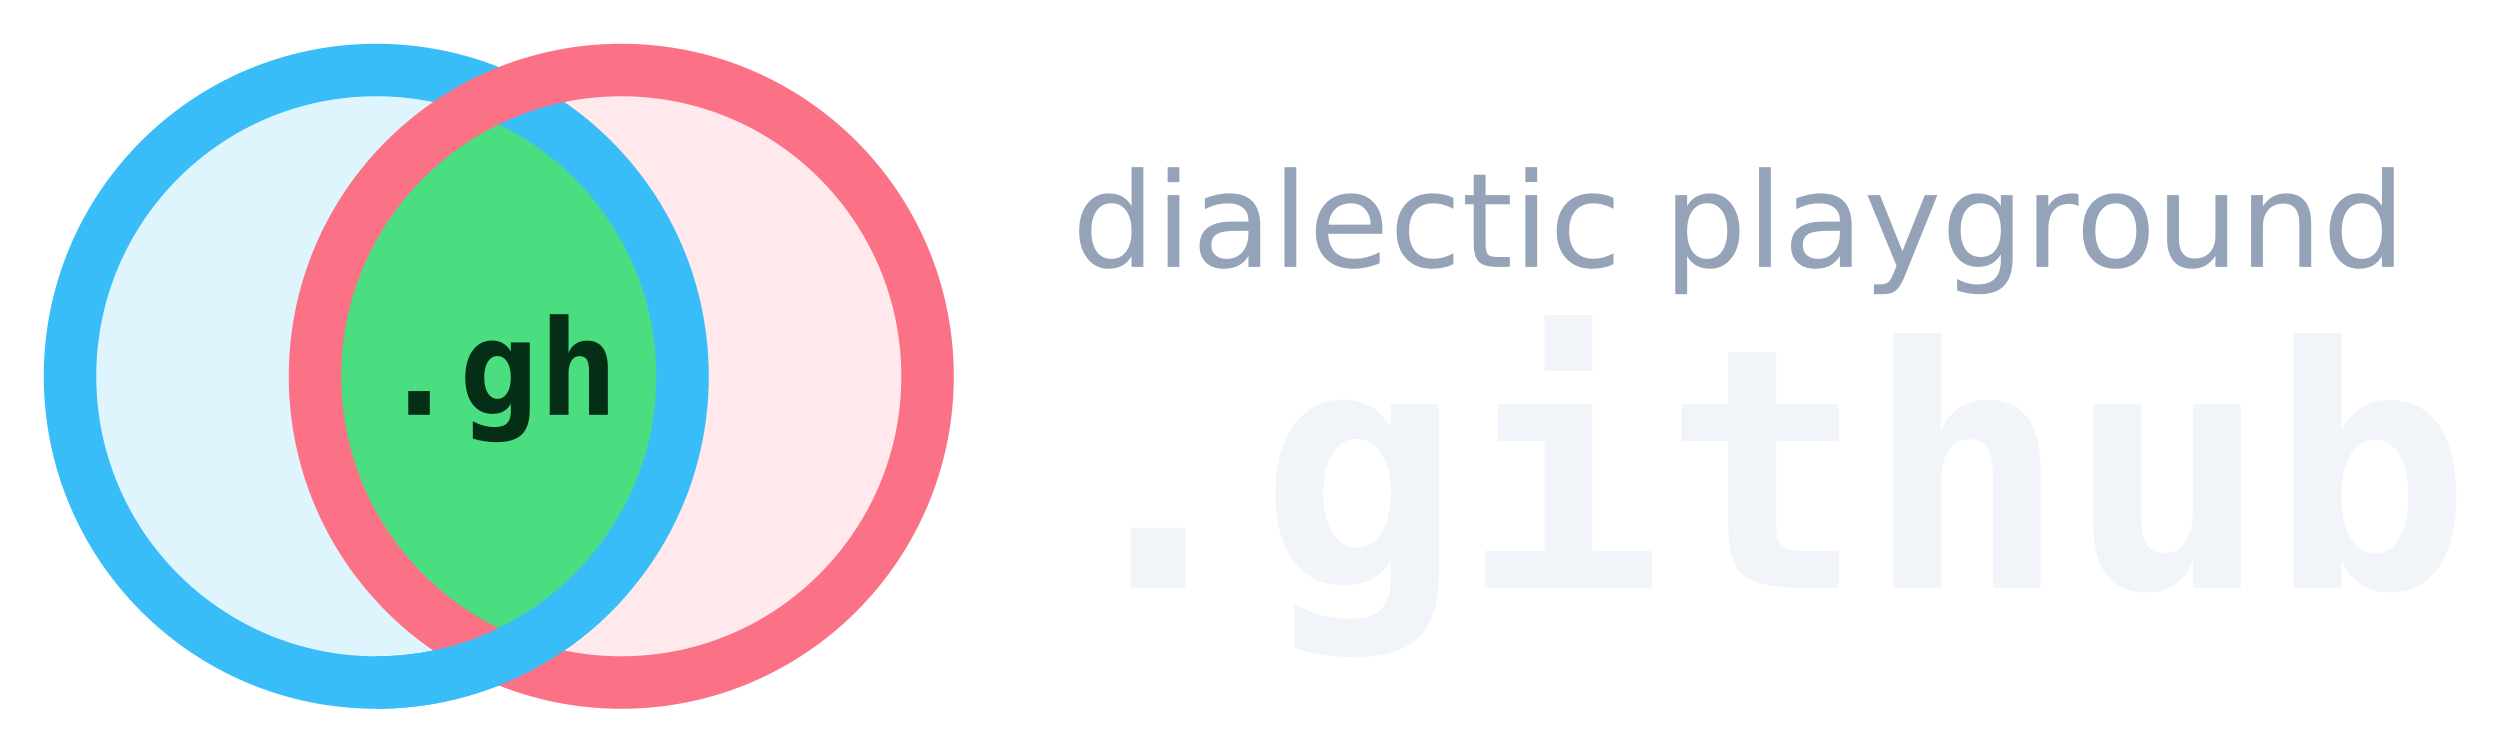
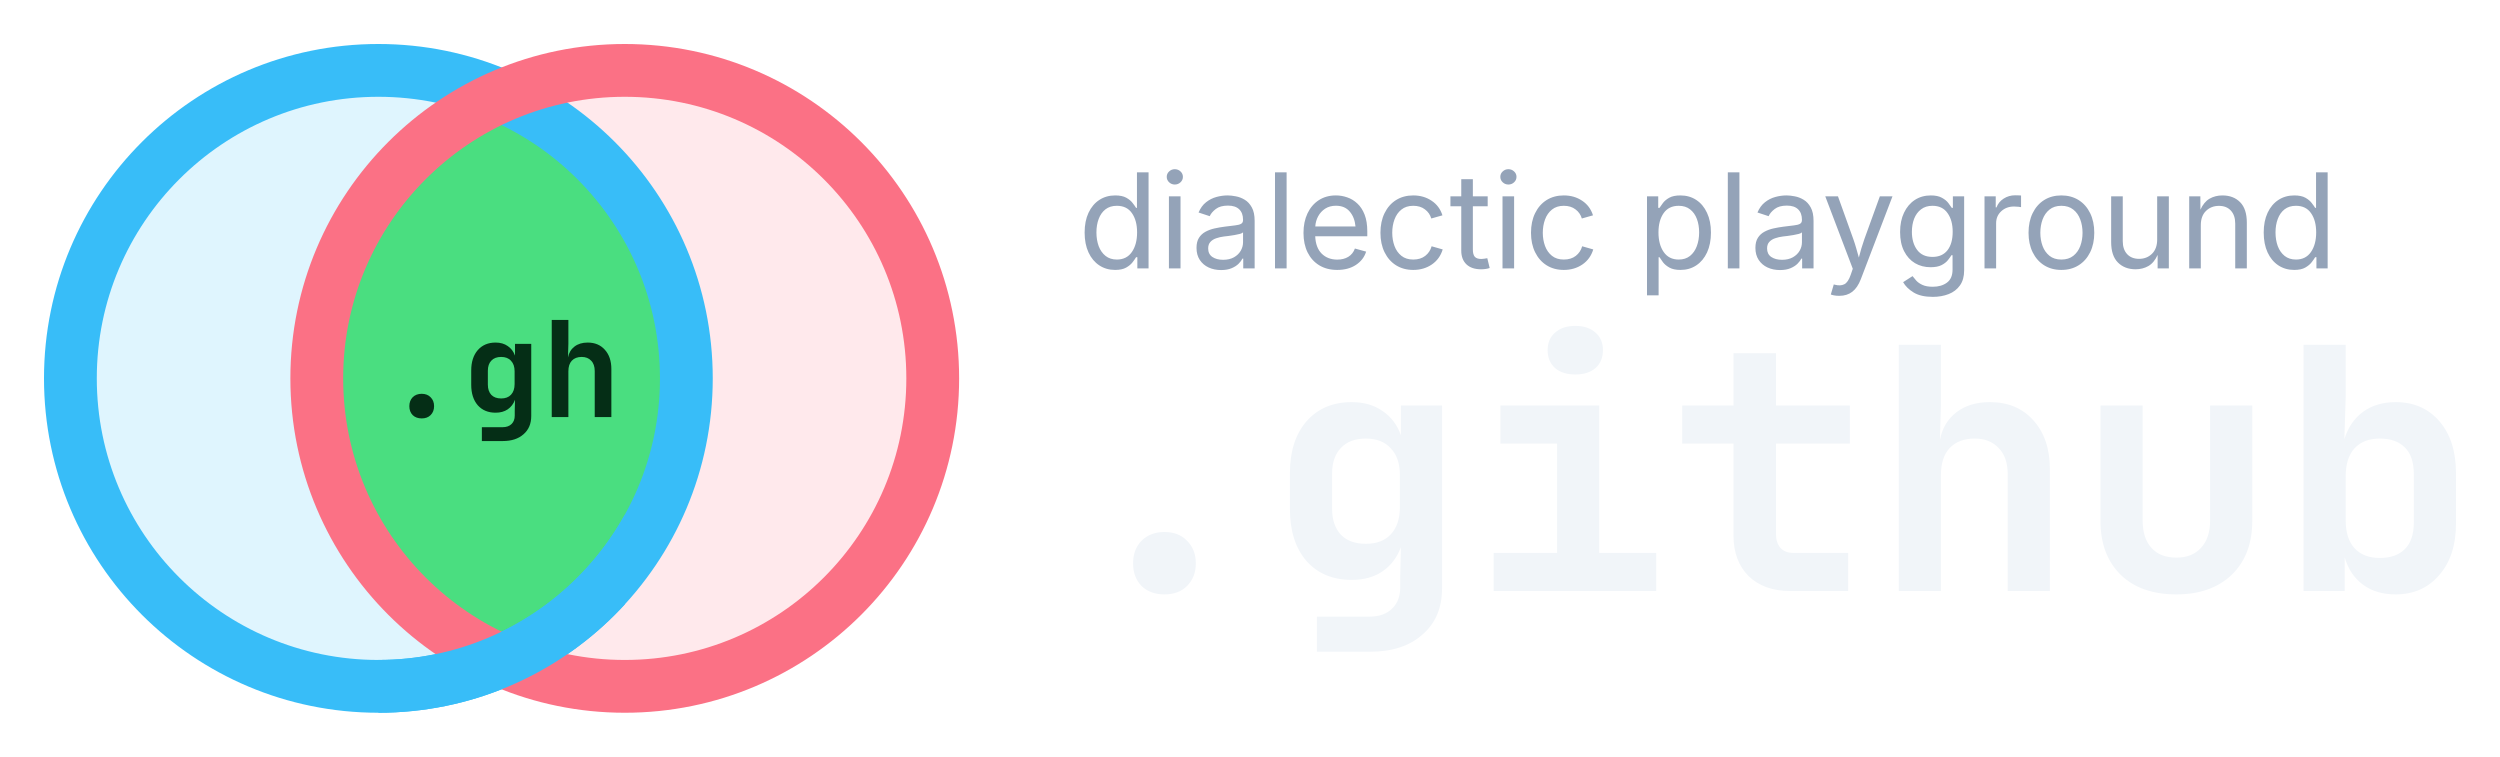
- <svg xmlns="http://www.w3.org/2000/svg" viewBox="-12 -12 685.678 206.4" width="685.678" height="206.4" role="img" aria-labelledby="dp-title" version="1.1" id="svg10">
+ <svg xmlns="http://www.w3.org/2000/svg" viewBox="-12 -12 681.868 206.4" width="681.868" height="206.4" role="img" aria-labelledby="dp-title" version="1.1" id="svg10">
  <defs id="defs10" />
  <style id="style1">
    .dp-ink { fill: #0F172A; }
    .dp-muted { fill: #475569; }
    @media (prefers-color-scheme: dark) {
      .dp-ink { fill: #F1F5F9; }
      .dp-muted { fill: #94A3B8; }
    }
    .dp-ink { fill: #F1F5F9; } .dp-muted { fill: #94A3B8; }
  </style>
  <g transform="matrix(0.6,0,0,0.6,-28.8,-62.4)" id="g9">
    <g class="dp-mark" id="g8">
      <defs id="defs1">
        <clipPath id="dp-thesis">
          <circle cx="200" cy="256" r="140" id="circle1" />
        </clipPath>
        <clipPath id="dp-lower-crossing">
          <rect x="200" y="256" width="112" height="200" id="rect1" />
        </clipPath>
      </defs>
      <circle cx="200" cy="256" r="140" fill="#38bdf8" fill-opacity="0.16" id="circle2" />
      <circle cx="312" cy="256" r="140" fill="#fb7185" fill-opacity="0.16" id="circle3" />
      <circle cx="312" cy="256" r="140" fill="#4ade80" clip-path="url(#dp-thesis)" id="circle4" />
      <circle cx="200" cy="256" r="140" fill="none" stroke="#38bdf8" stroke-width="24" id="circle5" />
      <circle cx="312" cy="256" r="140" fill="none" stroke="#fb7185" stroke-width="24" id="circle6" />
      <circle cx="200" cy="256" r="140" fill="none" stroke="#38bdf8" stroke-width="24" clip-path="url(#dp-lower-crossing)" id="circle7" />
      <g class="dp-glyph" transform="matrix(1.1,0,0,1.1,256,256)" id="g7">
-         <path d="m -37.611,6.144 h 8.943 V 16 h -8.943 z M 5.009,0.478 q 0,-4.028 -1.531,-6.445 -1.531,-2.444 -4.028,-2.444 -2.471,0 -4.001,2.417 -1.504,2.417 -1.504,6.472 0,4.082 1.504,6.499 1.531,2.417 4.001,2.417 2.498,0 4.028,-2.417 Q 5.009,4.533 5.009,0.478 Z M 12.877,13.744 q 0,7.224 -3.276,10.42 -3.25,3.223 -10.581,3.223 -2.471,0 -4.888,-0.376 -2.417,-0.349 -4.915,-1.101 v -7.224 q 2.229,1.235 4.539,1.826 2.31,0.591 4.753,0.591 3.33,0 4.915,-1.584 1.584,-1.558 1.584,-4.888 v -3.25 q -1.155,2.148 -3.062,3.196 -1.907,1.047 -4.646,1.047 -5.156,0 -8.191,-4.028 -3.035,-4.028 -3.035,-10.93 0,-7.144 3.035,-11.333 3.035,-4.189 8.137,-4.189 2.578,0 4.592,1.208 2.014,1.208 3.169,3.411 v -3.84 H 12.877 Z M 45.319,-3.524 V 16 H 37.504 V -2.315 q 0,-3.25 -0.94,-4.646 -0.913,-1.396 -3.008,-1.396 -2.148,0 -3.357,1.907 -1.208,1.88 -1.208,5.237 V 16 h -7.815 v -41.787 h 7.815 v 16.221 q 0.833,-2.498 2.847,-3.867 2.014,-1.37 4.861,-1.37 4.27,0 6.445,2.847 2.175,2.82 2.175,8.433 z" id="text7" style="font-weight:700;font-size:55px;font-family:'JetBrains Mono', 'DejaVu Sans Mono', Menlo, Consolas, monospace;text-anchor:middle;fill:#052e16" aria-label=".gh" />
+         <path d="m -33,16.55 q -2.31,0 -3.74,-1.375 -1.375,-1.43 -1.375,-3.685 0,-2.255 1.375,-3.685 1.43,-1.43 3.74,-1.43 2.31,0 3.685,1.43 1.43,1.43 1.43,3.685 0,2.255 -1.43,3.685 -1.375,1.375 -3.685,1.375 z m 24.86,9.35 v -5.72 h 8.525 q 2.42,0 3.74,-1.32 1.32,-1.265 1.32,-3.465 V 13.58 l 0.11,-4.73 q -0.935,2.53 -3.025,3.96 -2.035,1.375 -5.005,1.375 -4.62,0 -7.37,-3.08 Q -12.54,7.97 -12.54,2.635 V -3.25 q 0,-5.28 2.695,-8.415 2.75,-3.135 7.37,-3.135 2.97,0 5.005,1.43 2.09,1.375 3.025,3.96 v -4.84 h 6.71 v 29.81 q 0,4.785 -3.19,7.535 -3.135,2.805 -8.58,2.805 z M -0.165,8.3 q 2.64,0 4.07,-1.54 1.485,-1.595 1.485,-4.4 v -5.28 q 0,-2.805 -1.485,-4.345 -1.43,-1.595 -4.07,-1.595 -2.64,0 -4.07,1.54 -1.43,1.485 -1.43,4.18 v 5.72 q 0,2.695 1.43,4.235 1.43,1.485 4.07,1.485 z M 20.735,16 v -40.15 h 6.875 v 9.9 l -0.165,5.61 q 0.55,-2.86 2.695,-4.51 2.145,-1.65 5.445,-1.65 4.455,0 7.095,2.97 2.695,2.97 2.695,7.975 V 16 h -6.875 V -3.03 q 0,-2.805 -1.485,-4.29 -1.43,-1.54 -3.905,-1.54 -2.585,0 -4.07,1.54 -1.43,1.54 -1.43,4.4 V 16 Z" id="text7" style="font-weight:700;font-size:55px;font-family:'JetBrains Mono', 'DejaVu Sans Mono', Menlo, Consolas, monospace;text-anchor:middle;fill:#052e16" aria-label=".gh" />
      </g>
    </g>
  </g>
-   <path d="M 298.348,44.501 V 33.848 h 3.234 V 61.2 h -3.234 v -2.953 q -1.02,1.758 -2.584,2.619 -1.547,0.844 -3.727,0.844 -3.568,0 -5.818,-2.848 -2.232,-2.848 -2.232,-7.488 0,-4.641 2.232,-7.488 2.25,-2.848 5.818,-2.848 2.18,0 3.727,0.861 1.564,0.844 2.584,2.602 z m -11.021,6.873 q 0,3.568 1.459,5.607 1.477,2.021 4.043,2.021 2.566,0 4.043,-2.021 1.477,-2.039 1.477,-5.607 0,-3.568 -1.477,-5.59 -1.477,-2.039 -4.043,-2.039 -2.566,0 -4.043,2.039 -1.459,2.021 -1.459,5.59 z M 308.244,41.513 h 3.234 V 61.2 h -3.234 z m 0,-7.664 h 3.234 v 4.096 h -3.234 z m 18.949,17.455 q -3.92,0 -5.432,0.896 -1.512,0.896 -1.512,3.059 0,1.723 1.125,2.742 1.143,1.002 3.094,1.002 2.689,0 4.307,-1.898 1.635,-1.916 1.635,-5.08 v -0.721 z m 6.451,-1.336 V 61.2 h -3.234 v -2.988 q -1.107,1.793 -2.76,2.654 -1.652,0.844 -4.043,0.844 -3.023,0 -4.816,-1.688 -1.775,-1.705 -1.775,-4.553 0,-3.322 2.215,-5.01 2.232,-1.688 6.645,-1.688 h 4.535 v -0.316 q 0,-2.232 -1.477,-3.445 -1.459,-1.23 -4.113,-1.23 -1.688,0 -3.287,0.404 -1.6,0.404 -3.076,1.213 v -2.988 q 1.775,-0.686 3.445,-1.02 1.67,-0.352 3.252,-0.352 4.271,0 6.381,2.215 2.109,2.215 2.109,6.715 z m 6.662,-16.119 h 3.234 V 61.2 h -3.234 z m 26.842,16.699 v 1.582 h -14.871 q 0.211,3.34 2.004,5.098 1.811,1.74 5.027,1.74 1.863,0 3.604,-0.457 1.758,-0.457 3.48,-1.371 v 3.059 q -1.74,0.738 -3.568,1.125 -1.828,0.387 -3.709,0.387 -4.711,0 -7.471,-2.742 -2.742,-2.742 -2.742,-7.418 0,-4.834 2.602,-7.664 2.619,-2.848 7.049,-2.848 3.973,0 6.275,2.566 2.32,2.549 2.32,6.943 z m -3.234,-0.949 q -0.035,-2.654 -1.494,-4.236 -1.441,-1.582 -3.832,-1.582 -2.707,0 -4.342,1.529 -1.617,1.529 -1.863,4.307 z M 386.625,42.268 v 3.023 q -1.371,-0.756 -2.76,-1.125 -1.371,-0.387 -2.777,-0.387 -3.146,0 -4.887,2.004 -1.74,1.986 -1.74,5.59 0,3.604 1.74,5.607 1.74,1.986 4.887,1.986 1.406,0 2.777,-0.369 1.389,-0.387 2.76,-1.143 v 2.988 q -1.354,0.633 -2.812,0.949 -1.441,0.316 -3.076,0.316 -4.447,0 -7.066,-2.795 -2.619,-2.795 -2.619,-7.541 0,-4.816 2.637,-7.576 2.654,-2.76 7.26,-2.76 1.494,0 2.918,0.316 1.424,0.299 2.76,0.914 z m 8.824,-6.346 V 41.513 h 6.662 v 2.514 h -6.662 v 10.688 q 0,2.408 0.65,3.094 0.668,0.686 2.689,0.686 h 3.322 V 61.2 h -3.322 q -3.744,0 -5.168,-1.389 -1.424,-1.406 -1.424,-5.098 v -10.688 h -2.373 V 41.513 h 2.373 v -5.59 z m 10.916,5.59 h 3.234 V 61.2 h -3.234 z m 0,-7.664 h 3.234 v 4.096 h -3.234 z m 24.17,8.42 v 3.023 q -1.371,-0.756 -2.76,-1.125 -1.371,-0.387 -2.777,-0.387 -3.146,0 -4.887,2.004 -1.74,1.986 -1.74,5.59 0,3.604 1.74,5.607 1.74,1.986 4.887,1.986 1.406,0 2.777,-0.369 1.389,-0.387 2.76,-1.143 v 2.988 q -1.354,0.633 -2.812,0.949 -1.441,0.316 -3.076,0.316 -4.447,0 -7.066,-2.795 -2.619,-2.795 -2.619,-7.541 0,-4.816 2.637,-7.576 2.654,-2.76 7.26,-2.76 1.494,0 2.918,0.316 1.424,0.299 2.76,0.914 z m 20.197,15.979 v 10.441 h -3.252 V 41.513 h 3.252 v 2.988 q 1.02,-1.758 2.566,-2.602 1.564,-0.861 3.727,-0.861 3.586,0 5.818,2.848 2.25,2.848 2.25,7.488 0,4.641 -2.25,7.488 -2.232,2.848 -5.818,2.848 -2.162,0 -3.727,-0.844 -1.547,-0.861 -2.566,-2.619 z m 11.004,-6.873 q 0,-3.568 -1.477,-5.59 -1.459,-2.039 -4.025,-2.039 -2.566,0 -4.043,2.039 -1.459,2.021 -1.459,5.59 0,3.568 1.459,5.607 1.477,2.021 4.043,2.021 2.566,0 4.025,-2.021 1.477,-2.039 1.477,-5.607 z m 8.719,-17.525 h 3.234 V 61.2 h -3.234 z m 18.949,17.455 q -3.92,0 -5.432,0.896 -1.512,0.896 -1.512,3.059 0,1.723 1.125,2.742 1.143,1.002 3.094,1.002 2.689,0 4.307,-1.898 1.635,-1.916 1.635,-5.08 v -0.721 z m 6.451,-1.336 V 61.2 h -3.234 v -2.988 q -1.107,1.793 -2.76,2.654 -1.652,0.844 -4.043,0.844 -3.023,0 -4.816,-1.688 -1.775,-1.705 -1.775,-4.553 0,-3.322 2.215,-5.01 2.232,-1.688 6.645,-1.688 h 4.535 v -0.316 q 0,-2.232 -1.477,-3.445 -1.459,-1.23 -4.113,-1.23 -1.688,0 -3.287,0.404 -1.6,0.404 -3.076,1.213 v -2.988 q 1.775,-0.686 3.445,-1.02 1.67,-0.352 3.252,-0.352 4.271,0 6.381,2.215 2.109,2.215 2.109,6.715 z m 14.854,13.061 q -1.371,3.516 -2.672,4.588 -1.301,1.072 -3.48,1.072 h -2.584 V 65.981 h 1.898 q 1.336,0 2.074,-0.633 0.738,-0.633 1.635,-2.988 l 0.58,-1.477 -7.963,-19.371 h 3.428 l 6.152,15.398 6.152,-15.398 h 3.428 z m 26.068,-11.9 q 0,-3.516 -1.459,-5.449 -1.441,-1.934 -4.061,-1.934 -2.602,0 -4.061,1.934 -1.441,1.934 -1.441,5.449 0,3.498 1.441,5.432 1.459,1.934 4.061,1.934 2.619,0 4.061,-1.934 1.459,-1.934 1.459,-5.432 z m 3.234,7.629 q 0,5.027 -2.232,7.471 -2.232,2.461 -6.838,2.461 -1.705,0 -3.217,-0.264 -1.512,-0.246 -2.936,-0.773 v -3.146 q 1.424,0.773 2.812,1.143 1.389,0.369 2.83,0.369 3.182,0 4.764,-1.67 1.582,-1.652 1.582,-5.01 v -1.6 q -1.002,1.74 -2.566,2.602 Q 532.646,61.2 530.467,61.2 q -3.621,0 -5.836,-2.76 -2.215,-2.76 -2.215,-7.312 0,-4.57 2.215,-7.33 2.215,-2.76 5.836,-2.76 2.18,0 3.744,0.861 1.564,0.861 2.566,2.602 V 41.513 h 3.234 z m 18.07,-14.221 q -0.545,-0.316 -1.195,-0.457 -0.633,-0.158 -1.406,-0.158 -2.742,0 -4.219,1.793 -1.459,1.775 -1.459,5.115 V 61.2 h -3.252 V 41.513 h 3.252 v 3.059 q 1.02,-1.793 2.654,-2.654 1.635,-0.879 3.973,-0.879 0.334,0 0.738,0.053 0.404,0.035 0.896,0.123 z m 10.23,-0.756 q -2.602,0 -4.113,2.039 -1.512,2.021 -1.512,5.555 0,3.533 1.494,5.572 1.512,2.021 4.131,2.021 2.584,0 4.096,-2.039 1.512,-2.039 1.512,-5.555 0,-3.498 -1.512,-5.537 -1.512,-2.057 -4.096,-2.057 z m 0,-2.742 q 4.219,0 6.627,2.742 2.408,2.742 2.408,7.594 0,4.834 -2.408,7.594 -2.408,2.742 -6.627,2.742 -4.236,0 -6.645,-2.742 -2.391,-2.76 -2.391,-7.594 0,-4.852 2.391,-7.594 2.408,-2.742 6.645,-2.742 z M 582.375,53.43 V 41.513 h 3.234 v 11.795 q 0,2.795 1.09,4.201 1.09,1.389 3.27,1.389 2.619,0 4.131,-1.67 1.529,-1.67 1.529,-4.553 V 41.513 h 3.234 V 61.2 h -3.234 v -3.023 q -1.178,1.793 -2.742,2.672 -1.547,0.861 -3.604,0.861 -3.393,0 -5.15,-2.109 -1.758,-2.109 -1.758,-6.17 z m 8.139,-12.393 z m 31.377,8.279 V 61.2 h -3.234 V 49.423 q 0,-2.795 -1.09,-4.184 -1.09,-1.389 -3.27,-1.389 -2.619,0 -4.131,1.67 -1.512,1.67 -1.512,4.553 V 61.2 h -3.252 V 41.513 h 3.252 v 3.059 q 1.16,-1.775 2.725,-2.654 1.582,-0.879 3.639,-0.879 3.393,0 5.133,2.109 1.74,2.092 1.74,6.17 z m 19.406,-4.816 V 33.848 h 3.234 V 61.2 h -3.234 v -2.953 q -1.02,1.758 -2.584,2.619 -1.547,0.844 -3.727,0.844 -3.568,0 -5.818,-2.848 -2.232,-2.848 -2.232,-7.488 0,-4.641 2.232,-7.488 2.25,-2.848 5.818,-2.848 2.18,0 3.727,0.861 1.564,0.844 2.584,2.602 z m -11.021,6.873 q 0,3.568 1.459,5.607 1.477,2.021 4.043,2.021 2.566,0 4.043,-2.021 1.477,-2.039 1.477,-5.607 0,-3.568 -1.477,-5.59 -1.477,-2.039 -4.043,-2.039 -2.566,0 -4.043,2.039 -1.459,2.021 -1.459,5.59 z" id="text9" class="dp-muted" style="font-size:36px;font-family:Inter, 'Segoe UI', 'DejaVu Sans', 'Helvetica Neue', Arial, sans-serif;fill:#94a3b8" aria-label="dialectic playground" />
-   <path d="m 298.17,132.714 h 14.959 V 149.2 h -14.959 z m 71.291,-9.479 q 0,-6.738 -2.561,-10.781 -2.561,-4.088 -6.738,-4.088 -4.133,0 -6.693,4.043 -2.516,4.043 -2.516,10.826 0,6.828 2.516,10.871 2.561,4.043 6.693,4.043 4.178,0 6.738,-4.043 2.561,-4.088 2.561,-10.871 z m 13.162,22.191 q 0,12.084 -5.48,17.43 -5.436,5.391 -17.699,5.391 -4.133,0 -8.176,-0.629 -4.043,-0.584 -8.221,-1.842 v -12.084 q 3.729,2.066 7.592,3.055 3.863,0.988 7.951,0.988 5.57,0 8.221,-2.65 2.65,-2.605 2.65,-8.176 v -5.436 q -1.932,3.594 -5.121,5.346 -3.189,1.752 -7.771,1.752 -8.625,0 -13.701,-6.738 -5.076,-6.738 -5.076,-18.283 0,-11.949 5.076,-18.957 5.076,-7.008 13.611,-7.008 4.312,0 7.682,2.021 3.369,2.021 5.301,5.705 V 98.888 h 13.162 z M 398.705,98.888 h 26.055 v 40.205 h 16.352 V 149.2 h -45.91 v -10.107 h 16.396 v -30.098 h -12.893 z m 12.893,-24.482 h 13.162 V 89.768 H 411.598 Z M 475.162,84.602 V 98.888 h 17.205 v 10.107 h -17.205 v 23.809 q 0,3.369 1.617,4.852 1.662,1.438 5.48,1.438 h 10.107 V 149.2 h -11.051 q -11.32,0 -15.318,-3.594 Q 462,141.968 462,132.175 V 108.995 H 449.152 V 98.888 H 462 V 84.602 Z m 72.504,31.939 V 149.2 h -13.072 v -30.637 q 0,-5.436 -1.572,-7.771 -1.527,-2.336 -5.031,-2.336 -3.594,0 -5.615,3.189 -2.021,3.145 -2.021,8.76 V 149.2 H 507.281 V 79.302 h 13.072 v 27.133 q 1.393,-4.178 4.762,-6.469 3.369,-2.291 8.131,-2.291 7.143,0 10.781,4.762 3.639,4.717 3.639,14.105 z m 14.465,15.094 V 98.888 h 13.162 v 30.727 q 0,5.436 1.527,7.771 1.527,2.336 5.076,2.336 3.549,0 5.525,-3.145 2.021,-3.145 2.021,-8.805 V 98.888 h 13.162 V 149.2 h -13.162 v -7.457 q -1.393,4.178 -4.762,6.469 -3.324,2.291 -8.041,2.291 -7.188,0 -10.871,-4.762 -3.639,-4.762 -3.639,-14.105 z m 86.385,-7.457 q 0,-7.277 -2.426,-11.41 -2.426,-4.133 -6.693,-4.133 -4.268,0 -6.738,4.133 -2.471,4.133 -2.471,11.41 0,7.277 2.471,11.41 2.471,4.133 6.738,4.133 4.268,0 6.693,-4.133 2.426,-4.133 2.426,-11.41 z M 630.188,106.03 q 2.426,-4.178 5.615,-6.244 3.234,-2.111 7.277,-2.111 8.939,0 13.746,6.828 4.852,6.828 4.852,19.586 0,12.578 -4.762,19.496 -4.762,6.918 -13.387,6.918 -4.537,0 -7.906,-2.201 -3.369,-2.201 -5.436,-6.559 V 149.2 H 617.07 V 79.302 h 13.117 z" id="text10" class="dp-ink" style="font-weight:700;font-size:92px;font-family:'JetBrains Mono', 'DejaVu Sans Mono', Menlo, Consolas, monospace;fill:#f1f5f9" aria-label=".github" />
+   <path d="m 292.143,61.622 q -2.443,0 -4.324,-1.248 -1.881,-1.248 -2.936,-3.533 -1.055,-2.285 -1.055,-5.414 0,-3.111 1.055,-5.379 1.072,-2.285 2.953,-3.516 1.881,-1.23 4.324,-1.23 1.916,0 3.041,0.633 1.125,0.633 1.723,1.441 0.615,0.791 0.932,1.318 h 0.246 v -9.686 h 3.164 V 61.2 h -3.059 v -3.041 h -0.352 q -0.316,0.545 -0.949,1.371 -0.615,0.809 -1.758,1.459 -1.125,0.633 -3.006,0.633 z m 0.475,-2.83 q 2.672,0 4.096,-2.057 1.424,-2.057 1.424,-5.344 0,-3.252 -1.406,-5.256 -1.389,-2.004 -4.113,-2.004 -1.863,0 -3.111,0.967 -1.23,0.967 -1.846,2.619 -0.615,1.635 -0.615,3.674 0,2.057 0.615,3.744 0.633,1.67 1.881,2.672 1.248,0.984 3.076,0.984 z M 306.82,61.2 V 41.548 h 3.164 V 61.2 Z m 1.6,-22.869 q -0.896,0 -1.547,-0.615 -0.65,-0.615 -0.65,-1.477 0,-0.879 0.65,-1.477 0.65,-0.615 1.547,-0.615 0.914,0 1.564,0.615 0.65,0.598 0.65,1.477 0,0.861 -0.65,1.477 -0.65,0.615 -1.564,0.615 z m 12.621,23.326 q -1.863,0 -3.393,-0.703 -1.512,-0.703 -2.408,-2.057 -0.896,-1.354 -0.896,-3.287 0,-1.688 0.668,-2.742 0.668,-1.055 1.775,-1.652 1.125,-0.615 2.479,-0.914 1.354,-0.299 2.725,-0.475 1.758,-0.229 2.865,-0.352 1.107,-0.123 1.635,-0.422 0.545,-0.299 0.545,-1.02 v -0.105 q 0,-1.828 -1.037,-2.83 -1.037,-1.02 -3.076,-1.02 -2.127,0 -3.322,0.932 -1.195,0.914 -1.652,1.951 l -3.041,-1.002 q 0.756,-1.793 2.039,-2.795 1.283,-1.02 2.83,-1.441 1.547,-0.422 3.059,-0.422 0.984,0 2.232,0.246 1.266,0.229 2.426,0.932 1.178,0.703 1.934,2.092 0.773,1.371 0.773,3.674 V 61.2 h -3.111 v -2.672 h -0.211 q -0.334,0.686 -1.072,1.424 -0.738,0.721 -1.916,1.213 -1.178,0.492 -2.848,0.492 z m 0.545,-2.795 q 1.758,0 2.971,-0.686 1.213,-0.686 1.846,-1.775 0.633,-1.107 0.633,-2.303 v -2.725 q -0.193,0.229 -0.844,0.422 -0.65,0.176 -1.494,0.316 -0.826,0.141 -1.617,0.246 -0.773,0.088 -1.23,0.141 -1.143,0.141 -2.145,0.492 -0.984,0.334 -1.582,1.002 -0.598,0.65 -0.598,1.775 0,1.529 1.143,2.32 1.16,0.773 2.918,0.773 z M 338.918,35.009 V 61.2 h -3.164 V 35.009 Z m 13.816,26.613 q -2.848,0 -4.922,-1.266 -2.057,-1.266 -3.182,-3.533 -1.107,-2.268 -1.107,-5.291 0,-3.023 1.09,-5.326 1.09,-2.303 3.076,-3.604 2.004,-1.301 4.676,-1.301 1.564,0 3.076,0.527 1.529,0.51 2.76,1.67 1.248,1.143 1.986,3.023 0.738,1.881 0.738,4.605 v 1.318 h -14.203 q 0.123,3.076 1.758,4.729 1.652,1.635 4.271,1.635 1.74,0 2.988,-0.756 1.266,-0.773 1.811,-2.268 l 3.059,0.844 q -0.686,2.232 -2.777,3.621 -2.074,1.371 -5.098,1.371 z m -5.994,-11.848 h 10.969 q -0.229,-2.514 -1.582,-4.078 -1.336,-1.582 -3.762,-1.582 -1.688,0 -2.918,0.791 -1.213,0.791 -1.916,2.074 -0.703,1.283 -0.791,2.795 z m 26.719,11.848 q -2.672,0 -4.693,-1.266 -2.004,-1.266 -3.129,-3.551 -1.125,-2.285 -1.125,-5.309 0,-3.076 1.125,-5.361 1.125,-2.303 3.129,-3.568 2.021,-1.266 4.693,-1.266 2.848,0 4.992,1.441 2.162,1.424 2.971,3.99 l -3.041,0.861 q -0.439,-1.512 -1.723,-2.479 -1.266,-0.984 -3.199,-0.984 -1.969,0 -3.234,1.037 -1.266,1.02 -1.881,2.689 -0.615,1.67 -0.615,3.639 0,1.934 0.615,3.604 0.615,1.652 1.881,2.672 1.266,1.02 3.234,1.02 1.986,0 3.27,-1.002 1.301,-1.02 1.74,-2.619 l 3.023,0.861 q -0.791,2.619 -2.971,4.113 -2.18,1.477 -5.062,1.477 z m 20.303,-20.074 v 2.707 h -4.043 v 11.848 q 0,1.318 0.527,1.934 0.545,0.598 1.793,0.598 0.299,0 0.756,-0.07 0.475,-0.07 0.861,-0.141 l 0.65,2.672 q -0.492,0.176 -1.125,0.264 -0.615,0.088 -1.23,0.088 -2.549,0 -3.973,-1.336 -1.424,-1.354 -1.424,-3.762 v -12.094 h -2.953 v -2.707 h 2.953 v -4.676 h 3.164 v 4.676 z M 397.805,61.2 V 41.548 h 3.164 V 61.2 Z m 1.6,-22.869 q -0.896,0 -1.547,-0.615 -0.65,-0.615 -0.65,-1.477 0,-0.879 0.65,-1.477 0.65,-0.615 1.547,-0.615 0.914,0 1.564,0.615 0.65,0.598 0.65,1.477 0,0.861 -0.65,1.477 -0.65,0.615 -1.564,0.615 z m 15.117,23.291 q -2.672,0 -4.693,-1.266 -2.004,-1.266 -3.129,-3.551 -1.125,-2.285 -1.125,-5.309 0,-3.076 1.125,-5.361 1.125,-2.303 3.129,-3.568 2.021,-1.266 4.693,-1.266 2.848,0 4.992,1.441 2.162,1.424 2.971,3.99 l -3.041,0.861 q -0.439,-1.512 -1.723,-2.479 -1.266,-0.984 -3.199,-0.984 -1.969,0 -3.234,1.037 -1.266,1.02 -1.881,2.689 -0.615,1.67 -0.615,3.639 0,1.934 0.615,3.604 0.615,1.652 1.881,2.672 1.266,1.02 3.234,1.02 1.986,0 3.27,-1.002 1.301,-1.02 1.74,-2.619 l 3.023,0.861 q -0.791,2.619 -2.971,4.113 -2.18,1.477 -5.062,1.477 z m 22.693,6.926 v -27 h 3.059 v 3.146 h 0.352 q 0.334,-0.527 0.932,-1.318 0.598,-0.809 1.723,-1.441 1.125,-0.633 3.041,-0.633 2.461,0 4.324,1.23 1.881,1.23 2.936,3.516 1.072,2.268 1.072,5.379 0,3.129 -1.055,5.414 -1.055,2.285 -2.936,3.533 -1.863,1.248 -4.324,1.248 -1.863,0 -3.006,-0.633 -1.143,-0.65 -1.758,-1.459 -0.615,-0.826 -0.949,-1.371 h -0.246 v 10.389 z m 8.648,-9.756 q 1.846,0 3.076,-0.984 1.248,-1.002 1.863,-2.672 0.633,-1.688 0.633,-3.744 0,-2.039 -0.615,-3.674 -0.615,-1.652 -1.863,-2.619 -1.23,-0.967 -3.094,-0.967 -2.707,0 -4.113,2.004 -1.406,2.004 -1.406,5.256 0,3.287 1.424,5.344 1.424,2.057 4.096,2.057 z M 462.422,35.009 V 61.2 h -3.164 V 35.009 Z m 11.057,26.648 q -1.863,0 -3.393,-0.703 -1.512,-0.703 -2.408,-2.057 -0.896,-1.354 -0.896,-3.287 0,-1.688 0.668,-2.742 0.668,-1.055 1.775,-1.652 1.125,-0.615 2.479,-0.914 1.354,-0.299 2.725,-0.475 1.758,-0.229 2.865,-0.352 1.107,-0.123 1.635,-0.422 0.545,-0.299 0.545,-1.02 v -0.105 q 0,-1.828 -1.037,-2.83 -1.037,-1.02 -3.076,-1.02 -2.127,0 -3.322,0.932 -1.195,0.914 -1.652,1.951 l -3.041,-1.002 q 0.756,-1.793 2.039,-2.795 1.283,-1.02 2.83,-1.441 1.547,-0.422 3.059,-0.422 0.984,0 2.232,0.246 1.266,0.229 2.426,0.932 1.178,0.703 1.934,2.092 0.773,1.371 0.773,3.674 V 61.2 h -3.111 v -2.672 h -0.211 q -0.334,0.686 -1.072,1.424 -0.738,0.721 -1.916,1.213 -1.178,0.492 -2.848,0.492 z m 0.545,-2.795 q 1.758,0 2.971,-0.686 1.213,-0.686 1.846,-1.775 0.633,-1.107 0.633,-2.303 v -2.725 q -0.193,0.229 -0.844,0.422 -0.65,0.176 -1.494,0.316 -0.826,0.141 -1.617,0.246 -0.773,0.088 -1.23,0.141 -1.143,0.141 -2.145,0.492 -0.984,0.334 -1.582,1.002 -0.598,0.65 -0.598,1.775 0,1.529 1.143,2.32 1.16,0.773 2.918,0.773 z m 13.324,9.457 0.809,-2.742 0.334,0.088 q 1.459,0.387 2.514,-0.123 1.055,-0.492 1.775,-2.602 l 0.562,-1.635 -7.506,-19.758 h 3.463 l 4.184,11.654 q 0.457,1.283 0.809,2.549 0.369,1.266 0.703,2.496 0.334,-1.23 0.686,-2.496 0.369,-1.266 0.826,-2.549 l 4.219,-11.654 h 3.445 l -8.631,22.588 q -0.896,2.338 -2.338,3.445 -1.441,1.107 -3.533,1.107 -0.844,0 -1.459,-0.123 -0.615,-0.123 -0.861,-0.246 z m 27.809,0.65 q -3.27,0 -5.221,-1.195 -1.951,-1.195 -2.865,-2.812 l 2.566,-1.652 q 0.422,0.562 1.037,1.248 0.633,0.686 1.688,1.16 1.072,0.492 2.795,0.492 2.355,0 3.867,-1.125 1.529,-1.125 1.529,-3.551 v -3.938 h -0.299 q -0.334,0.562 -0.949,1.336 -0.598,0.773 -1.74,1.371 -1.125,0.58 -3.023,0.58 -2.355,0 -4.236,-1.107 -1.881,-1.125 -2.971,-3.27 -1.09,-2.145 -1.09,-5.221 0,-3.041 1.072,-5.273 1.072,-2.25 2.953,-3.48 1.898,-1.23 4.342,-1.23 1.898,0 3.023,0.633 1.143,0.615 1.758,1.424 0.615,0.809 0.949,1.336 h 0.299 v -3.146 h 3.076 v 20.162 q 0,2.531 -1.143,4.131 -1.143,1.617 -3.094,2.373 -1.934,0.756 -4.324,0.756 z m -0.088,-10.898 q 2.672,0 4.096,-1.811 1.424,-1.828 1.424,-5.045 0,-3.129 -1.406,-5.098 -1.389,-1.986 -4.113,-1.986 -1.863,0 -3.111,0.967 -1.248,0.949 -1.881,2.549 -0.615,1.6 -0.615,3.568 0,3.023 1.424,4.939 1.424,1.916 4.184,1.916 z M 529.271,61.2 V 41.548 h 3.059 v 3.023 h 0.211 q 0.545,-1.494 1.934,-2.391 1.406,-0.914 3.164,-0.914 0.352,0 0.826,0.018 0.492,0.018 0.773,0.035 v 3.182 q -0.141,-0.035 -0.703,-0.105 -0.562,-0.07 -1.195,-0.07 -2.127,0 -3.516,1.301 -1.389,1.283 -1.389,3.27 V 61.2 Z m 20.953,0.422 q -2.672,0 -4.693,-1.266 -2.004,-1.266 -3.129,-3.551 -1.125,-2.285 -1.125,-5.309 0,-3.076 1.125,-5.361 1.125,-2.303 3.129,-3.568 2.021,-1.266 4.693,-1.266 2.689,0 4.711,1.266 2.021,1.266 3.146,3.568 1.125,2.285 1.125,5.361 0,3.023 -1.125,5.309 -1.125,2.285 -3.146,3.551 -2.021,1.266 -4.711,1.266 z m 0,-2.83 q 1.986,0 3.27,-1.02 1.283,-1.02 1.898,-2.672 0.615,-1.67 0.615,-3.604 0,-1.951 -0.615,-3.621 -0.615,-1.688 -1.898,-2.707 -1.283,-1.037 -3.27,-1.037 -1.969,0 -3.234,1.037 -1.266,1.02 -1.881,2.689 -0.615,1.67 -0.615,3.639 0,1.934 0.615,3.604 0.615,1.652 1.881,2.672 1.266,1.02 3.234,1.02 z m 20.25,2.654 q -2.971,0 -4.816,-1.846 -1.846,-1.846 -1.846,-5.572 V 41.548 h 3.164 v 12.217 q 0,2.268 1.195,3.551 1.195,1.283 3.252,1.283 2.109,0 3.516,-1.371 1.424,-1.389 1.424,-3.902 V 41.548 h 3.182 V 61.2 h -3.059 v -3.674 q -0.967,2.145 -2.531,3.041 -1.547,0.879 -3.48,0.879 z M 588.264,49.423 V 61.2 h -3.164 V 41.548 h 3.041 l 0.018,3.639 q 0.949,-2.092 2.479,-2.988 1.547,-0.896 3.533,-0.896 2.988,0 4.816,1.846 1.828,1.846 1.828,5.572 V 61.2 h -3.164 V 48.983 q 0,-2.268 -1.195,-3.551 -1.178,-1.283 -3.234,-1.283 -2.127,0 -3.551,1.389 -1.406,1.371 -1.406,3.885 z m 25.471,12.199 q -2.443,0 -4.324,-1.248 -1.881,-1.248 -2.936,-3.533 -1.055,-2.285 -1.055,-5.414 0,-3.111 1.055,-5.379 1.072,-2.285 2.953,-3.516 1.881,-1.23 4.324,-1.23 1.916,0 3.041,0.633 1.125,0.633 1.723,1.441 0.615,0.791 0.932,1.318 h 0.246 v -9.686 h 3.164 V 61.2 h -3.059 v -3.041 h -0.352 q -0.316,0.545 -0.949,1.371 -0.615,0.809 -1.758,1.459 -1.125,0.633 -3.006,0.633 z m 0.475,-2.83 q 2.672,0 4.096,-2.057 1.424,-2.057 1.424,-5.344 0,-3.252 -1.406,-5.256 -1.389,-2.004 -4.113,-2.004 -1.863,0 -3.111,0.967 -1.23,0.967 -1.846,2.619 -0.615,1.635 -0.615,3.674 0,2.057 0.615,3.744 0.633,1.67 1.881,2.672 1.248,0.984 3.076,0.984 z" id="text9" class="dp-muted" style="font-size:36px;font-family:Inter, 'Segoe UI', 'DejaVu Sans', 'Helvetica Neue', Arial, sans-serif;fill:#94a3b8" aria-label="dialectic playground" />
+   <path d="m 305.6,150.12 q -3.864,0 -6.256,-2.3 -2.3,-2.392 -2.3,-6.164 0,-3.772 2.3,-6.164 2.392,-2.392 6.256,-2.392 3.864,0 6.164,2.392 2.392,2.392 2.392,6.164 0,3.772 -2.392,6.164 -2.3,2.3 -6.164,2.3 z m 41.584,15.64 v -9.568 h 14.26 q 4.048,0 6.256,-2.208 2.208,-2.116 2.208,-5.796 v -3.036 l 0.184,-7.912 q -1.564,4.232 -5.06,6.624 -3.404,2.3 -8.372,2.3 -7.728,0 -12.328,-5.152 -4.508,-5.244 -4.508,-14.168 V 117 q 0,-8.832 4.508,-14.076 4.6,-5.244 12.328,-5.244 4.968,0 8.372,2.392 3.496,2.3 5.06,6.624 V 98.6 h 11.224 v 49.864 q 0,8.004 -5.336,12.604 -5.244,4.692 -14.352,4.692 z m 13.34,-29.44 q 4.416,0 6.808,-2.576 2.484,-2.668 2.484,-7.36 v -8.832 q 0,-4.692 -2.484,-7.268 -2.392,-2.668 -6.808,-2.668 -4.416,0 -6.808,2.576 -2.392,2.484 -2.392,6.992 v 9.568 q 0,4.508 2.392,7.084 2.392,2.484 6.808,2.484 z m 34.868,12.88 v -10.396 h 17.296 v -29.808 h -15.456 V 98.6 h 26.956 v 40.204 h 15.548 V 149.2 Z m 22.264,-59.064 q -3.496,0 -5.52,-1.748 -2.024,-1.84 -2.024,-4.876 0,-3.036 2.024,-4.784 2.024,-1.84 5.52,-1.84 3.496,0 5.52,1.84 2.024,1.748 2.024,4.784 0,3.036 -2.024,4.876 -2.024,1.748 -5.52,1.748 z M 476.26,149.2 q -7.084,0 -11.316,-4.048 -4.14,-4.14 -4.14,-11.132 v -25.024 h -13.984 V 98.6 h 13.984 V 84.34 h 11.592 V 98.6 h 20.148 v 10.396 h -20.148 v 24.748 q 0,2.208 1.196,3.68 1.288,1.38 3.496,1.38 h 14.996 V 149.2 Z m 29.624,0 V 82.04 h 11.5 V 98.6 l -0.276,9.384 q 0.92,-4.784 4.508,-7.544 3.588,-2.76 9.108,-2.76 7.452,0 11.868,4.968 4.508,4.968 4.508,13.34 V 149.2 h -11.5 v -31.832 q 0,-4.692 -2.484,-7.176 -2.392,-2.576 -6.532,-2.576 -4.324,0 -6.808,2.576 -2.392,2.576 -2.392,7.36 V 149.2 Z m 75.716,0.92 q -9.66,0 -15.18,-5.336 -5.52,-5.428 -5.52,-14.72 V 98.6 h 11.5 v 31.372 q 0,4.784 2.392,7.452 2.392,2.668 6.808,2.668 4.324,0 6.716,-2.668 2.484,-2.668 2.484,-7.452 V 98.6 h 11.5 v 31.464 q 0,9.292 -5.612,14.72 -5.612,5.336 -15.088,5.336 z m 59.8,0 q -5.336,0 -8.924,-2.668 -3.588,-2.668 -4.968,-7.452 v 9.2 h -11.224 V 82.04 h 11.5 v 14.168 l -0.368,11.592 q 1.472,-4.784 5.06,-7.452 3.68,-2.668 8.924,-2.668 7.452,0 11.96,5.244 4.508,5.244 4.508,14.168 V 130.8 q 0,8.832 -4.6,14.076 -4.508,5.244 -11.868,5.244 z m -4.324,-9.936 q 4.416,0 6.808,-2.392 2.484,-2.392 2.484,-7.36 v -13.064 q 0,-4.968 -2.484,-7.36 -2.392,-2.392 -6.808,-2.392 -4.416,0 -6.9,2.668 -2.392,2.668 -2.392,7.544 v 12.144 q 0,4.876 2.392,7.544 2.484,2.668 6.9,2.668 z" id="text10" class="dp-ink" style="font-weight:700;font-size:92px;font-family:'JetBrains Mono', 'DejaVu Sans Mono', Menlo, Consolas, monospace;fill:#f1f5f9" aria-label=".github" />
</svg>
